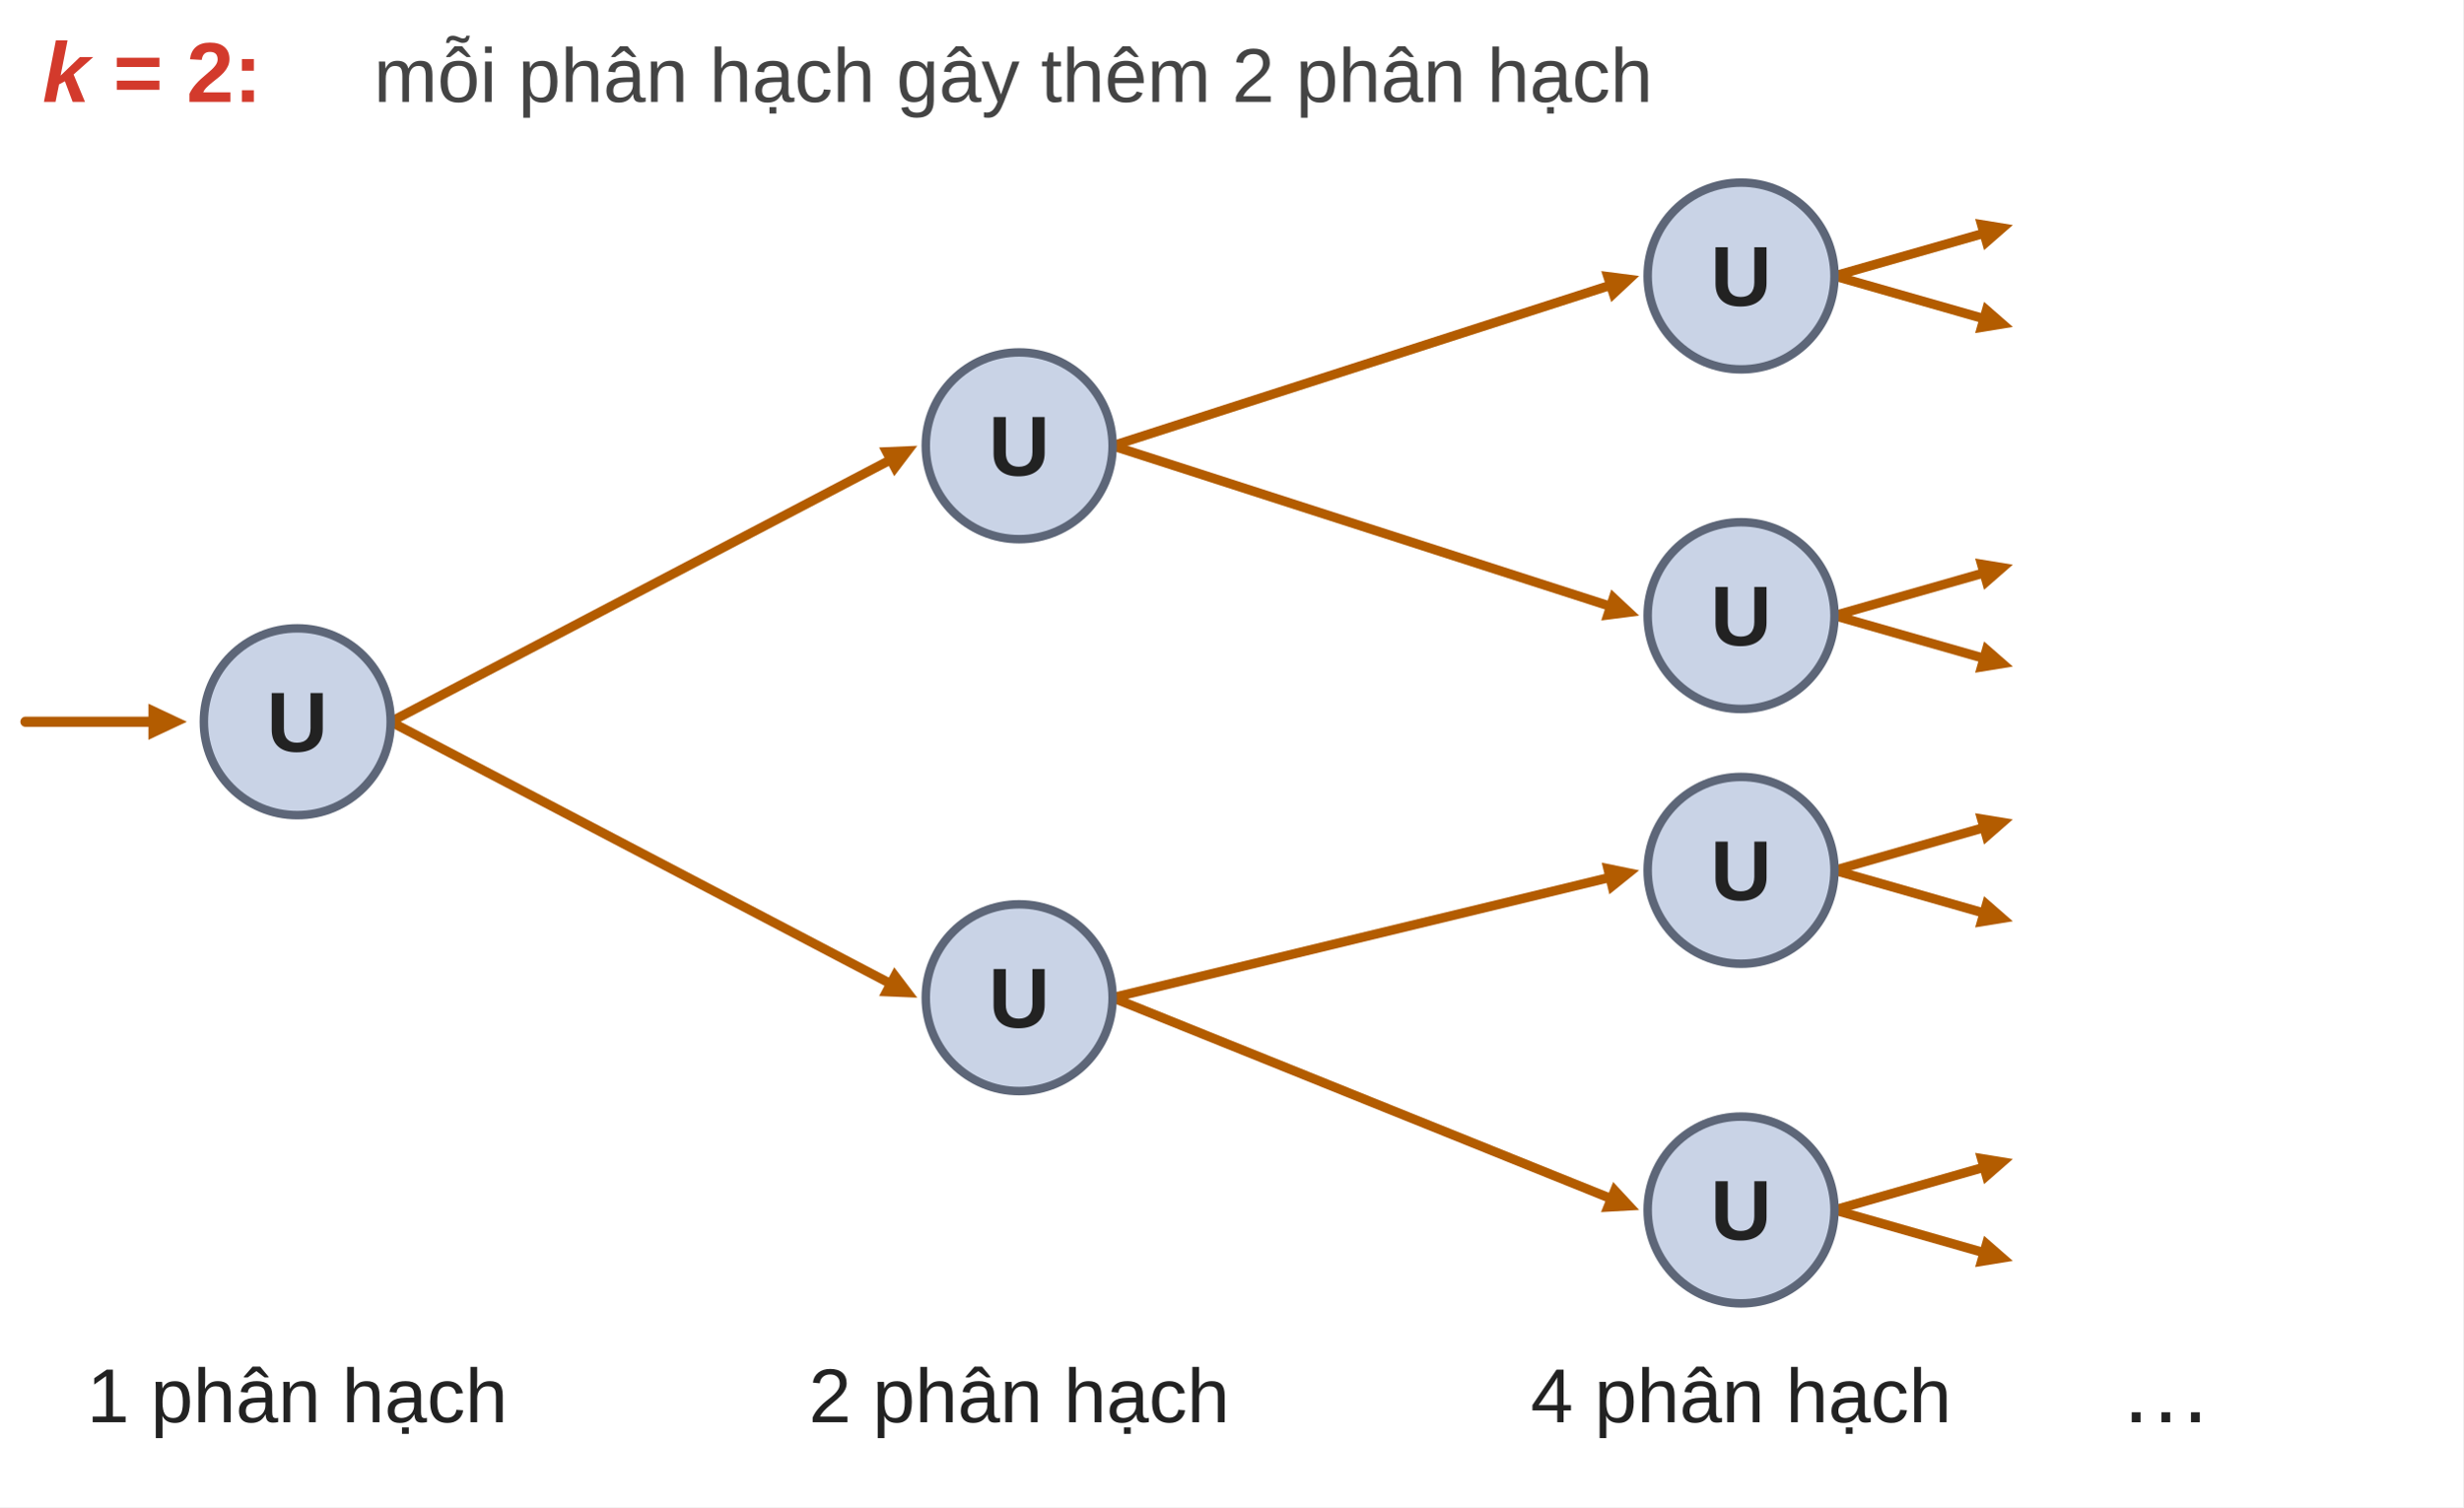
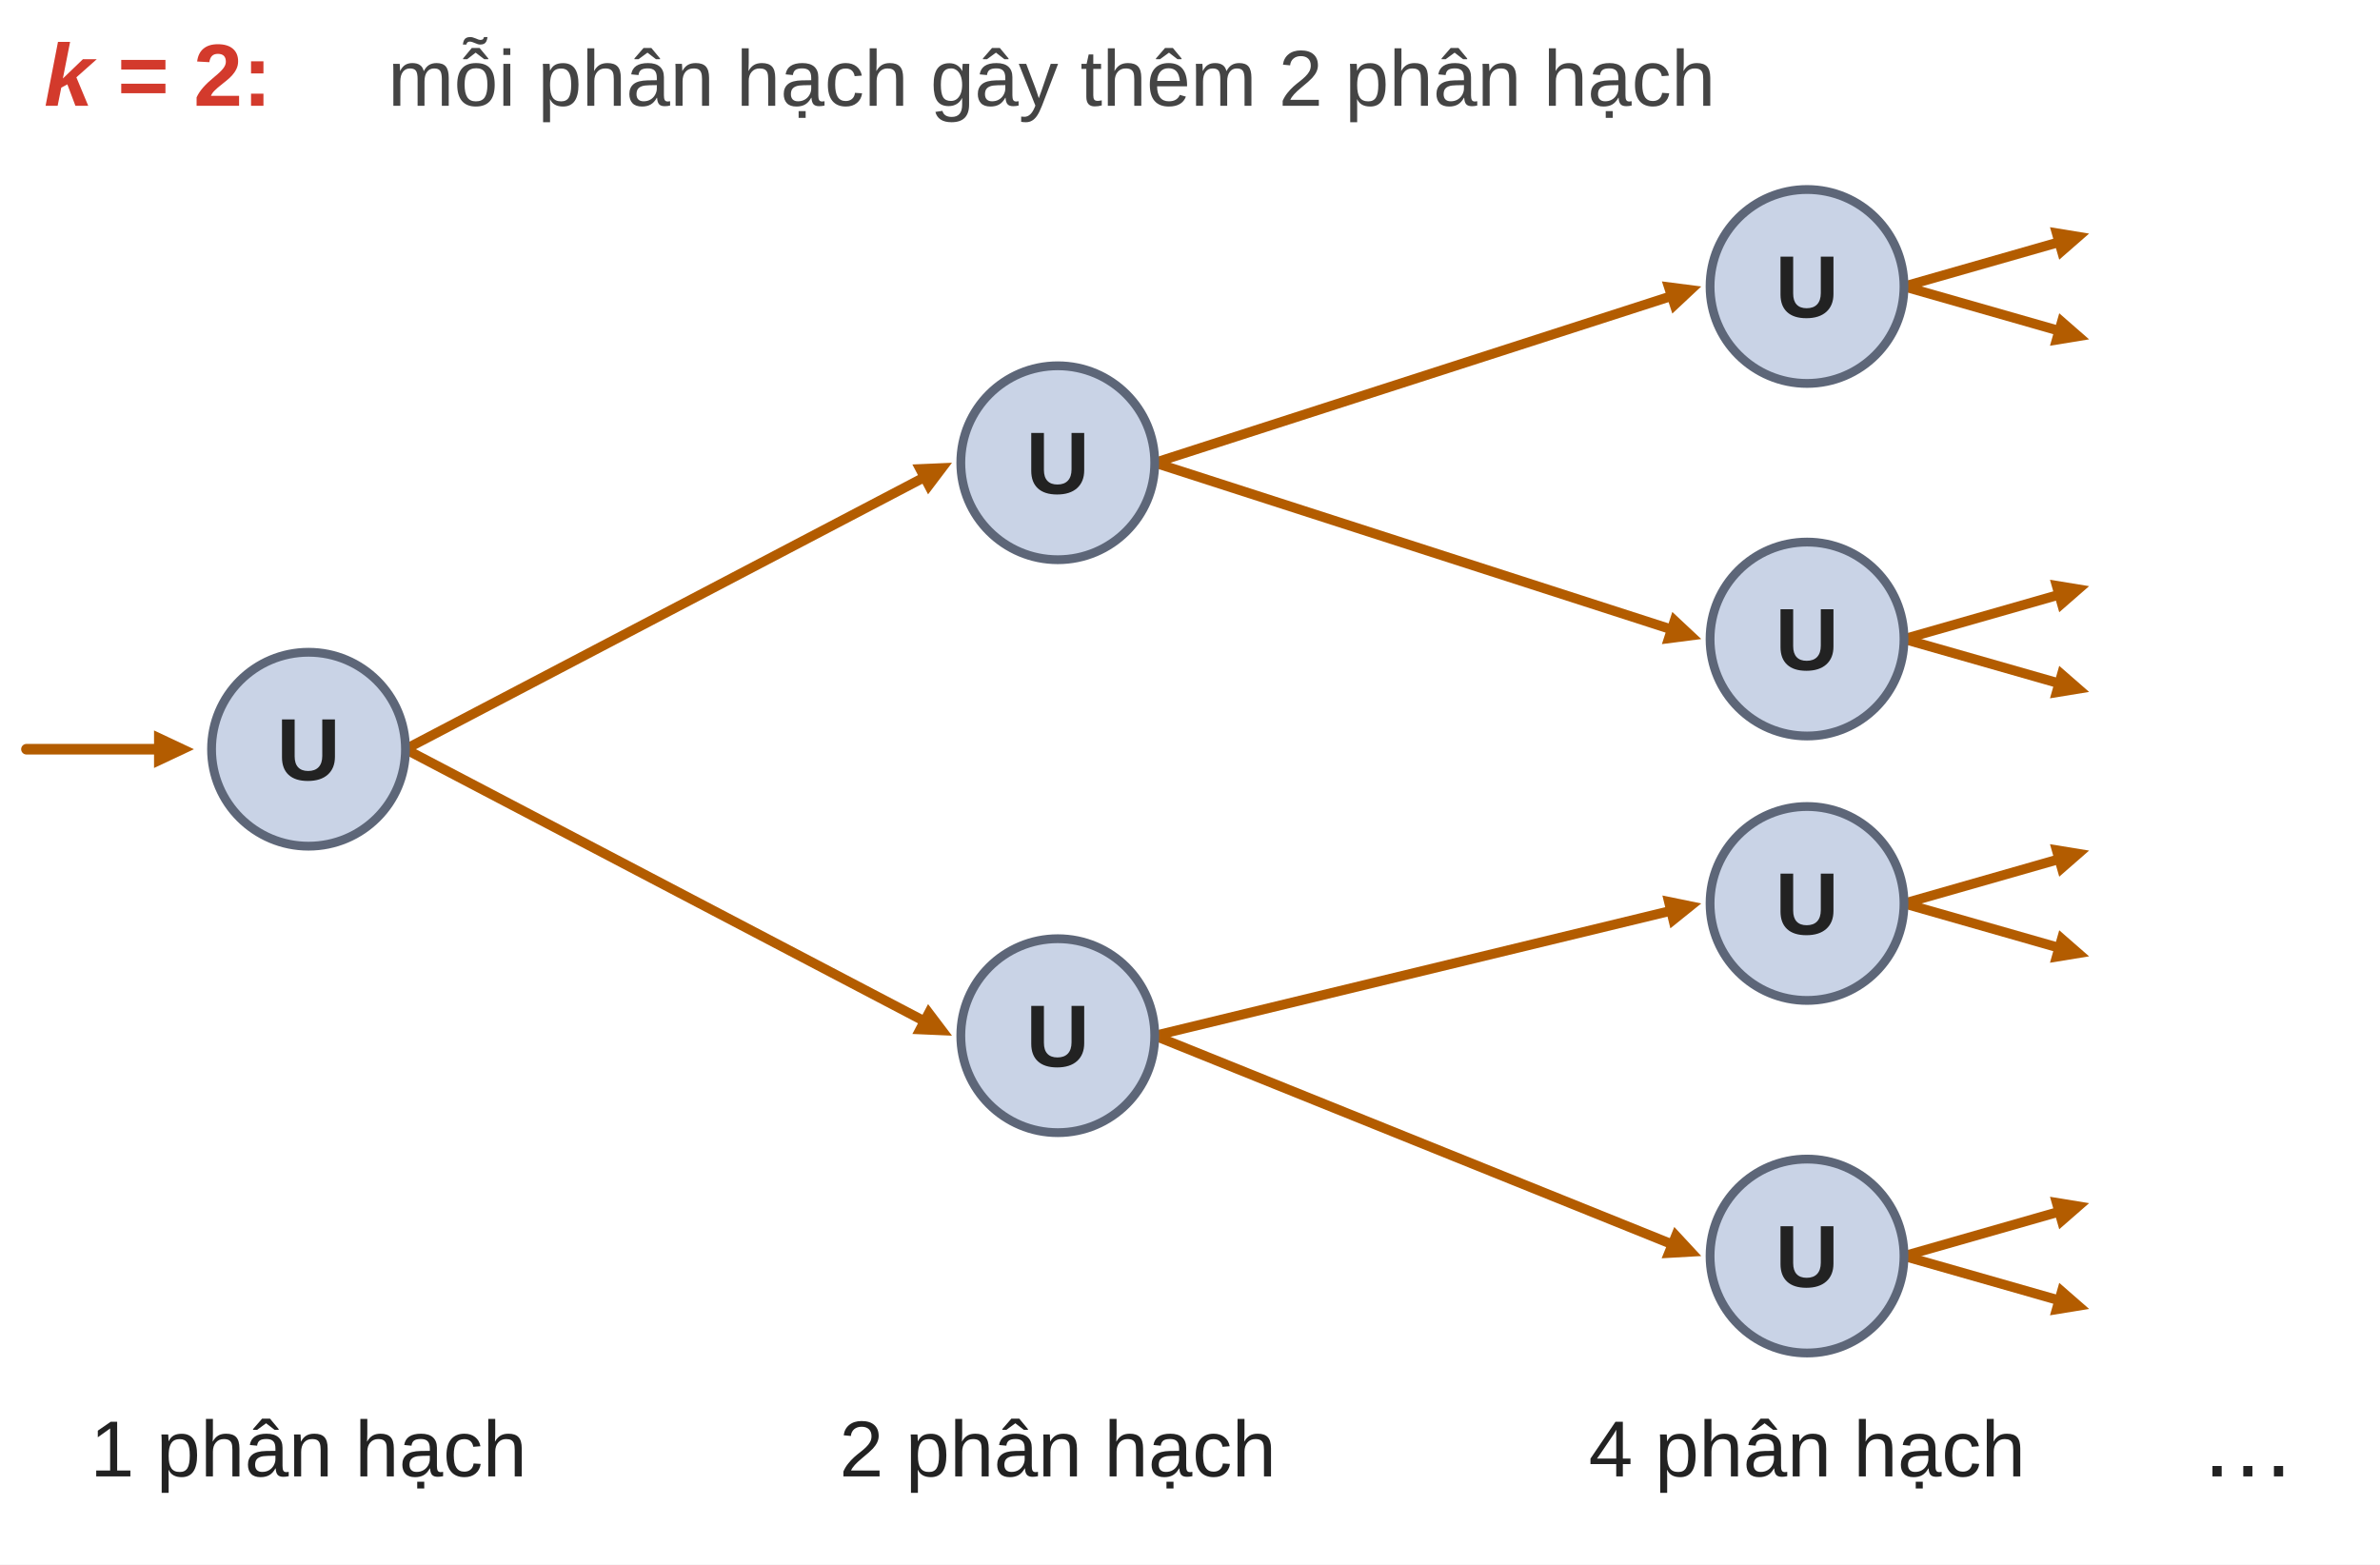
- <svg xmlns="http://www.w3.org/2000/svg" width="580" height="355" viewBox="0 0 580 355">
-   <rect width="580" height="355" fill="#fff" />
+ <svg xmlns="http://www.w3.org/2000/svg" width="540" height="355" viewBox="0 0 540 355">
+   <rect width="540" height="355" fill="#fff" />
  <line x1="6" y1="170" x2="38" y2="170" stroke="#b35c00" stroke-width="2.4" stroke-linecap="round" />
  <polygon points="44,170 34.95,174.26 34.95,165.74" fill="#b35c00" stroke="none" />
  <line x1="92" y1="170" x2="211.22" y2="107.51" stroke="#b35c00" stroke-width="2.2" stroke-linecap="round" />
  <polygon points="216,105 210.57,112.17 207.01,105.39" fill="#b35c00" stroke="none" />
  <line x1="92" y1="170" x2="211.22" y2="232.49" stroke="#b35c00" stroke-width="2.2" stroke-linecap="round" />
  <polygon points="216,235 207.01,234.61 210.57,227.83" fill="#b35c00" stroke="none" />
  <line x1="262" y1="105" x2="380.86" y2="66.66" stroke="#b35c00" stroke-width="2.2" stroke-linecap="round" />
  <polygon points="386,65 379.43,71.15 377.07,63.85" fill="#b35c00" stroke="none" />
  <line x1="262" y1="105" x2="380.86" y2="143.34" stroke="#b35c00" stroke-width="2.2" stroke-linecap="round" />
  <polygon points="386,145 377.07,146.15 379.43,138.85" fill="#b35c00" stroke="none" />
  <line x1="262" y1="235" x2="380.75" y2="206.27" stroke="#b35c00" stroke-width="2.2" stroke-linecap="round" />
  <polygon points="386,205 378.99,210.64 377.18,203.19" fill="#b35c00" stroke="none" />
  <line x1="262" y1="235" x2="380.99" y2="282.98" stroke="#b35c00" stroke-width="2.2" stroke-linecap="round" />
  <polygon points="386,285 377.01,285.51 379.88,278.4" fill="#b35c00" stroke="none" />
  <line x1="432" y1="65" x2="468.81" y2="54.48" stroke="#b35c00" stroke-width="2.2" stroke-linecap="round" />
  <polygon points="474,53 467.22,58.92 465.12,51.55" fill="#b35c00" stroke="none" />
  <line x1="432" y1="65" x2="468.81" y2="75.52" stroke="#b35c00" stroke-width="2.2" stroke-linecap="round" />
  <polygon points="474,77 465.12,78.45 467.22,71.08" fill="#b35c00" stroke="none" />
  <line x1="432" y1="145" x2="468.81" y2="134.48" stroke="#b35c00" stroke-width="2.2" stroke-linecap="round" />
  <polygon points="474,133 467.22,138.92 465.12,131.55" fill="#b35c00" stroke="none" />
  <line x1="432" y1="145" x2="468.81" y2="155.52" stroke="#b35c00" stroke-width="2.2" stroke-linecap="round" />
  <polygon points="474,157 465.12,158.45 467.22,151.08" fill="#b35c00" stroke="none" />
  <line x1="432" y1="205" x2="468.81" y2="194.48" stroke="#b35c00" stroke-width="2.2" stroke-linecap="round" />
  <polygon points="474,193 467.22,198.92 465.12,191.55" fill="#b35c00" stroke="none" />
  <line x1="432" y1="205" x2="468.81" y2="215.52" stroke="#b35c00" stroke-width="2.2" stroke-linecap="round" />
  <polygon points="474,217 465.12,218.45 467.22,211.08" fill="#b35c00" stroke="none" />
  <line x1="432" y1="285" x2="468.81" y2="274.48" stroke="#b35c00" stroke-width="2.2" stroke-linecap="round" />
  <polygon points="474,273 467.22,278.92 465.12,271.55" fill="#b35c00" stroke="none" />
  <line x1="432" y1="285" x2="468.81" y2="295.52" stroke="#b35c00" stroke-width="2.2" stroke-linecap="round" />
  <polygon points="474,297 465.12,298.45 467.22,291.08" fill="#b35c00" stroke="none" />
  <circle cx="70" cy="170" r="22" fill="#c9d3e6" stroke="#5d6678" stroke-width="2" />
  <text x="70" y="177" text-anchor="middle" font-size="20" fill="#222" font-weight="bold" stroke="none" font-family="Arial, sans-serif">U</text>
  <circle cx="240" cy="105" r="22" fill="#c9d3e6" stroke="#5d6678" stroke-width="2" />
  <text x="240" y="112" text-anchor="middle" font-size="20" fill="#222" font-weight="bold" stroke="none" font-family="Arial, sans-serif">U</text>
  <circle cx="240" cy="235" r="22" fill="#c9d3e6" stroke="#5d6678" stroke-width="2" />
  <text x="240" y="242" text-anchor="middle" font-size="20" fill="#222" font-weight="bold" stroke="none" font-family="Arial, sans-serif">U</text>
  <circle cx="410" cy="65" r="22" fill="#c9d3e6" stroke="#5d6678" stroke-width="2" />
  <text x="410" y="72" text-anchor="middle" font-size="20" fill="#222" font-weight="bold" stroke="none" font-family="Arial, sans-serif">U</text>
  <circle cx="410" cy="145" r="22" fill="#c9d3e6" stroke="#5d6678" stroke-width="2" />
  <text x="410" y="152" text-anchor="middle" font-size="20" fill="#222" font-weight="bold" stroke="none" font-family="Arial, sans-serif">U</text>
  <circle cx="410" cy="205" r="22" fill="#c9d3e6" stroke="#5d6678" stroke-width="2" />
  <text x="410" y="212" text-anchor="middle" font-size="20" fill="#222" font-weight="bold" stroke="none" font-family="Arial, sans-serif">U</text>
  <circle cx="410" cy="285" r="22" fill="#c9d3e6" stroke="#5d6678" stroke-width="2" />
  <text x="410" y="292" text-anchor="middle" font-size="20" fill="#222" font-weight="bold" stroke="none" font-family="Arial, sans-serif">U</text>
  <text x="70" y="335" text-anchor="middle" font-size="18" fill="#222" font-weight="normal" stroke="none" font-family="Arial, sans-serif">1 phân hạch</text>
  <text x="240" y="335" text-anchor="middle" font-size="18" fill="#222" font-weight="normal" stroke="none" font-family="Arial, sans-serif">2 phân hạch</text>
  <text x="410" y="335" text-anchor="middle" font-size="18" fill="#222" font-weight="normal" stroke="none" font-family="Arial, sans-serif">4 phân hạch</text>
  <text x="510" y="335" text-anchor="middle" font-size="22" fill="#222" font-weight="normal" stroke="none" font-family="Arial, sans-serif">…</text>
  <text x="10" y="24" text-anchor="start" font-size="20" fill="#d33a2c" font-weight="bold" stroke="none" font-family="Arial, sans-serif">
    <tspan font-style="italic">k</tspan> = 2:</text>
  <text x="88" y="24" text-anchor="start" font-size="18" fill="#444" font-weight="normal" stroke="none" font-family="Arial, sans-serif">mỗi phân hạch gây thêm 2 phân hạch</text>
</svg>
